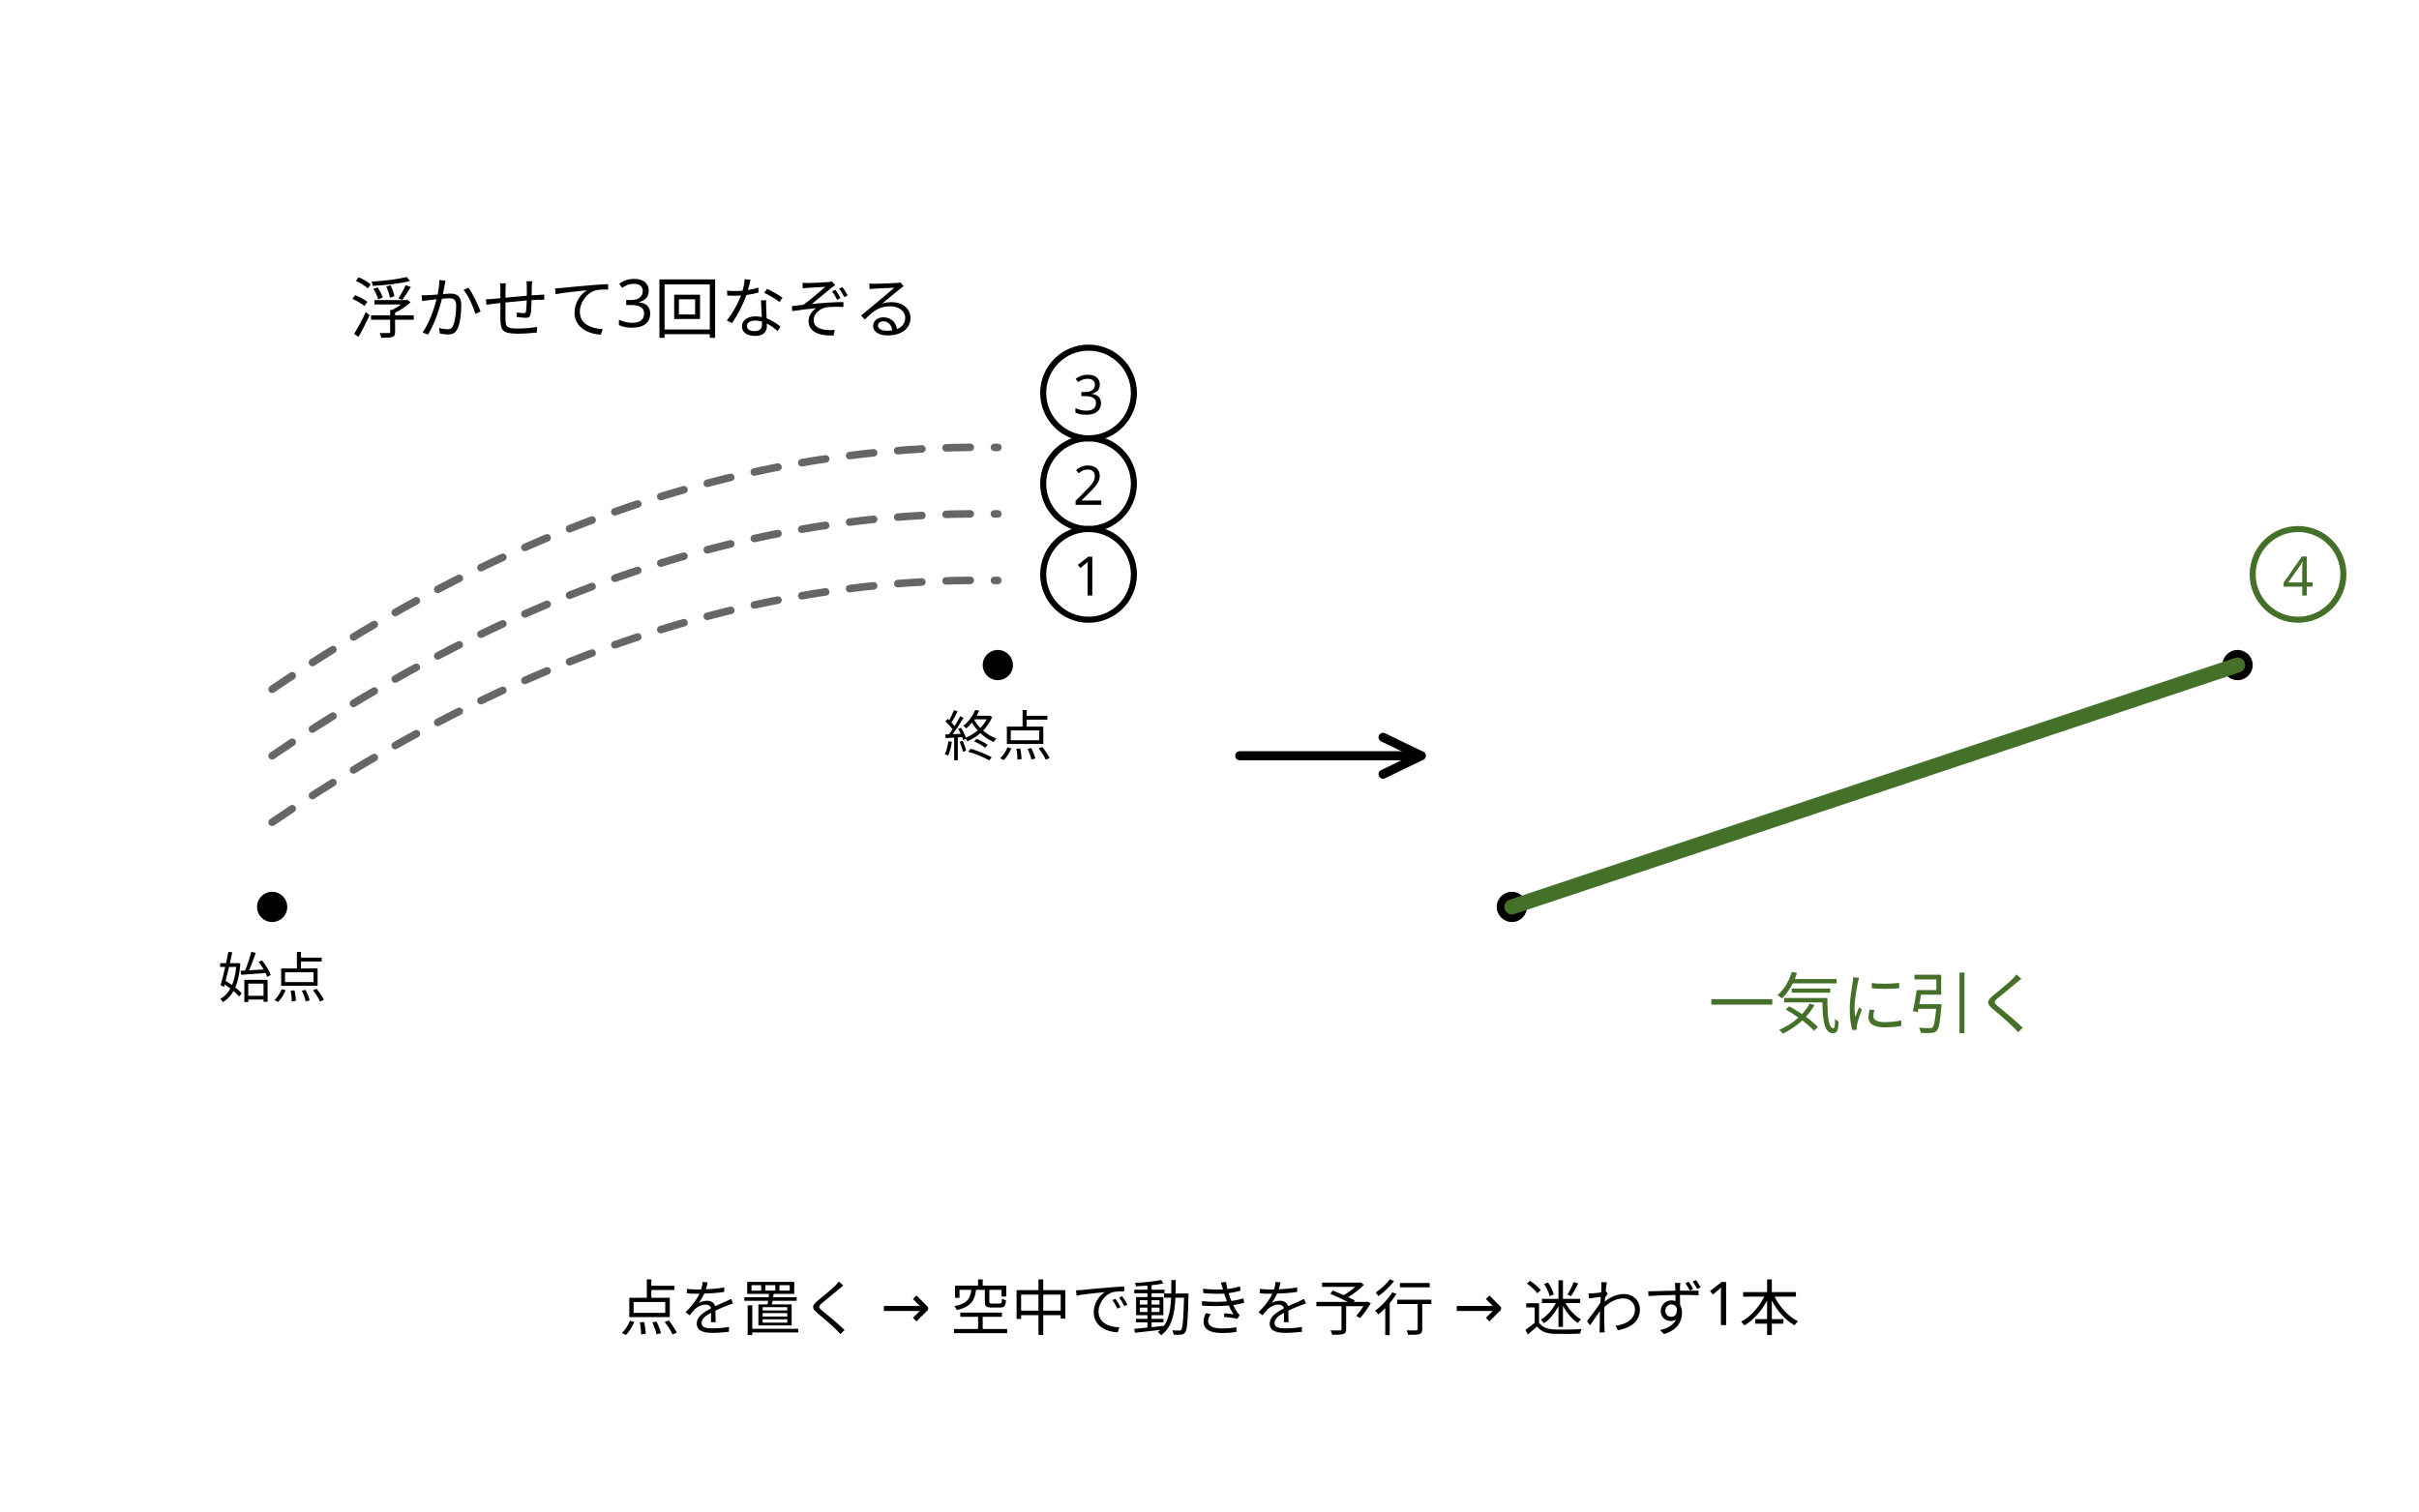
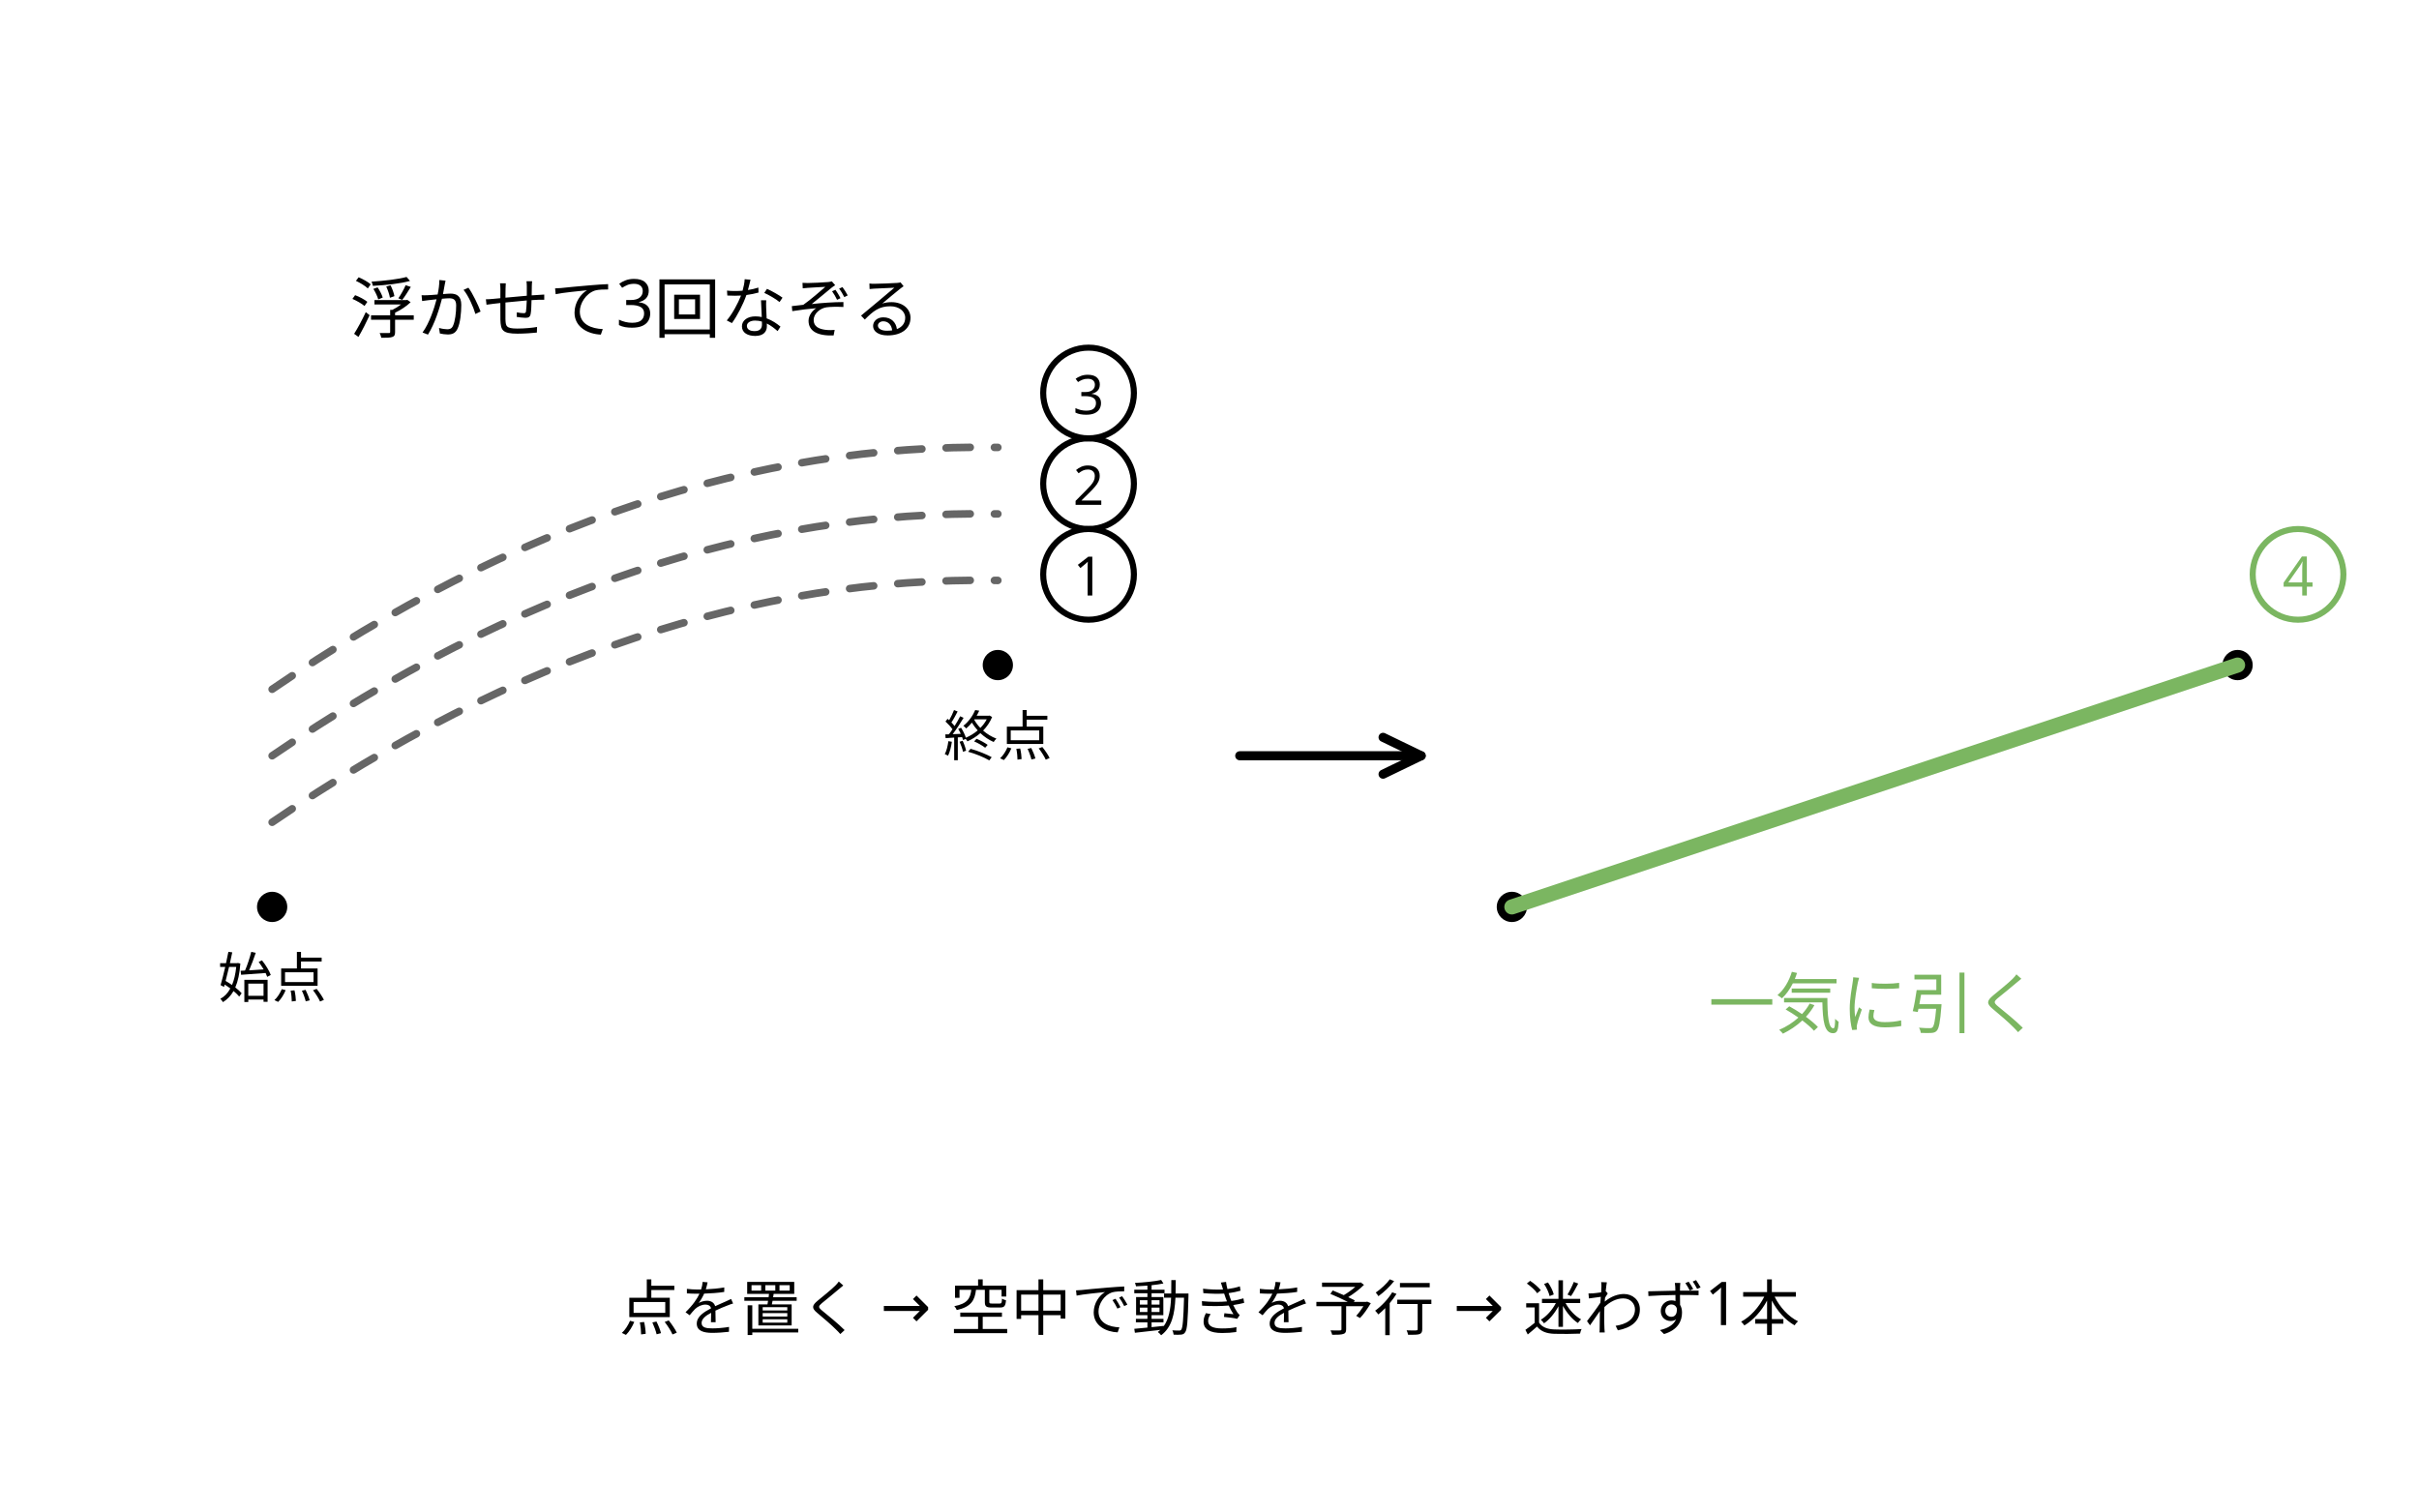
<svg xmlns="http://www.w3.org/2000/svg" viewBox="0 0 800 500" fill="none" stroke="currentColor" stroke-width="2.5" stroke-linecap="round" stroke-linejoin="round" font-family="Zen Kaku Gothic New, sans-serif">
  <circle cx="90" cy="300" r="5" fill="currentColor" stroke="none" />
  <circle cx="330" cy="220" r="5" fill="currentColor" stroke="none" />
  <path d="M90,272 Q210,190 330,192" stroke-dasharray="8 8" opacity="0.6" />
  <path d="M90,250 Q210,168 330,170" stroke-dasharray="8 8" opacity="0.6" />
  <path d="M90,228 Q210,146 330,148" stroke-dasharray="8 8" opacity="0.6" />
  <circle cx="360" cy="190" r="15" stroke="currentColor" stroke-width="2" />
  <text x="360" y="197" font-size="18" fill="currentColor" stroke="none" text-anchor="middle">1</text>
  <circle cx="360" cy="160" r="15" stroke="currentColor" stroke-width="2" />
  <text x="360" y="167" font-size="18" fill="currentColor" stroke="none" text-anchor="middle">2</text>
  <circle cx="360" cy="130" r="15" stroke="currentColor" stroke-width="2" />
  <text x="360" y="137" font-size="18" fill="currentColor" stroke="none" text-anchor="middle">3</text>
  <text x="210" y="110" font-size="22" fill="currentColor" stroke="none" text-anchor="middle">浮かせて3回なぞる</text>
  <line x1="410" y1="250" x2="470" y2="250" stroke-width="3" />
  <path d="M457.4,256.1 L470,250 L457.4,243.9" stroke-width="3" />
  <circle cx="500" cy="300" r="5" fill="currentColor" stroke="none" />
  <circle cx="740" cy="220" r="5" fill="currentColor" stroke="none" />
-   <line x1="500" y1="300" x2="740" y2="220" stroke="#45702A" stroke-width="5" />
-   <circle cx="760" cy="190" r="15" stroke="#45702A" stroke-width="2" />
-   <text x="760" y="197" font-size="18" fill="#45702A" stroke="none" text-anchor="middle">4</text>
-   <text x="620" y="340" font-size="22" fill="#45702A" stroke="none" text-anchor="middle">一気に引く</text>
+   <line x1="500" y1="300" x2="740" y2="220" stroke="#7BB661" stroke-width="5" />
+   <circle cx="760" cy="190" r="15" stroke="#7BB661" stroke-width="2" />
+   <text x="760" y="197" font-size="18" fill="#7BB661" stroke="none" text-anchor="middle">4</text>
+   <text x="620" y="340" font-size="22" fill="#7BB661" stroke="none" text-anchor="middle">一気に引く</text>
  <text x="90" y="330" font-size="18" fill="currentColor" stroke="none" text-anchor="middle">始点</text>
  <text x="330" y="250" font-size="18" fill="currentColor" stroke="none" text-anchor="middle">終点</text>
  <text x="400" y="440" font-size="20" fill="currentColor" stroke="none" text-anchor="middle">点を置く → 空中で動きを予行 → 迷わず1本</text>
</svg>
